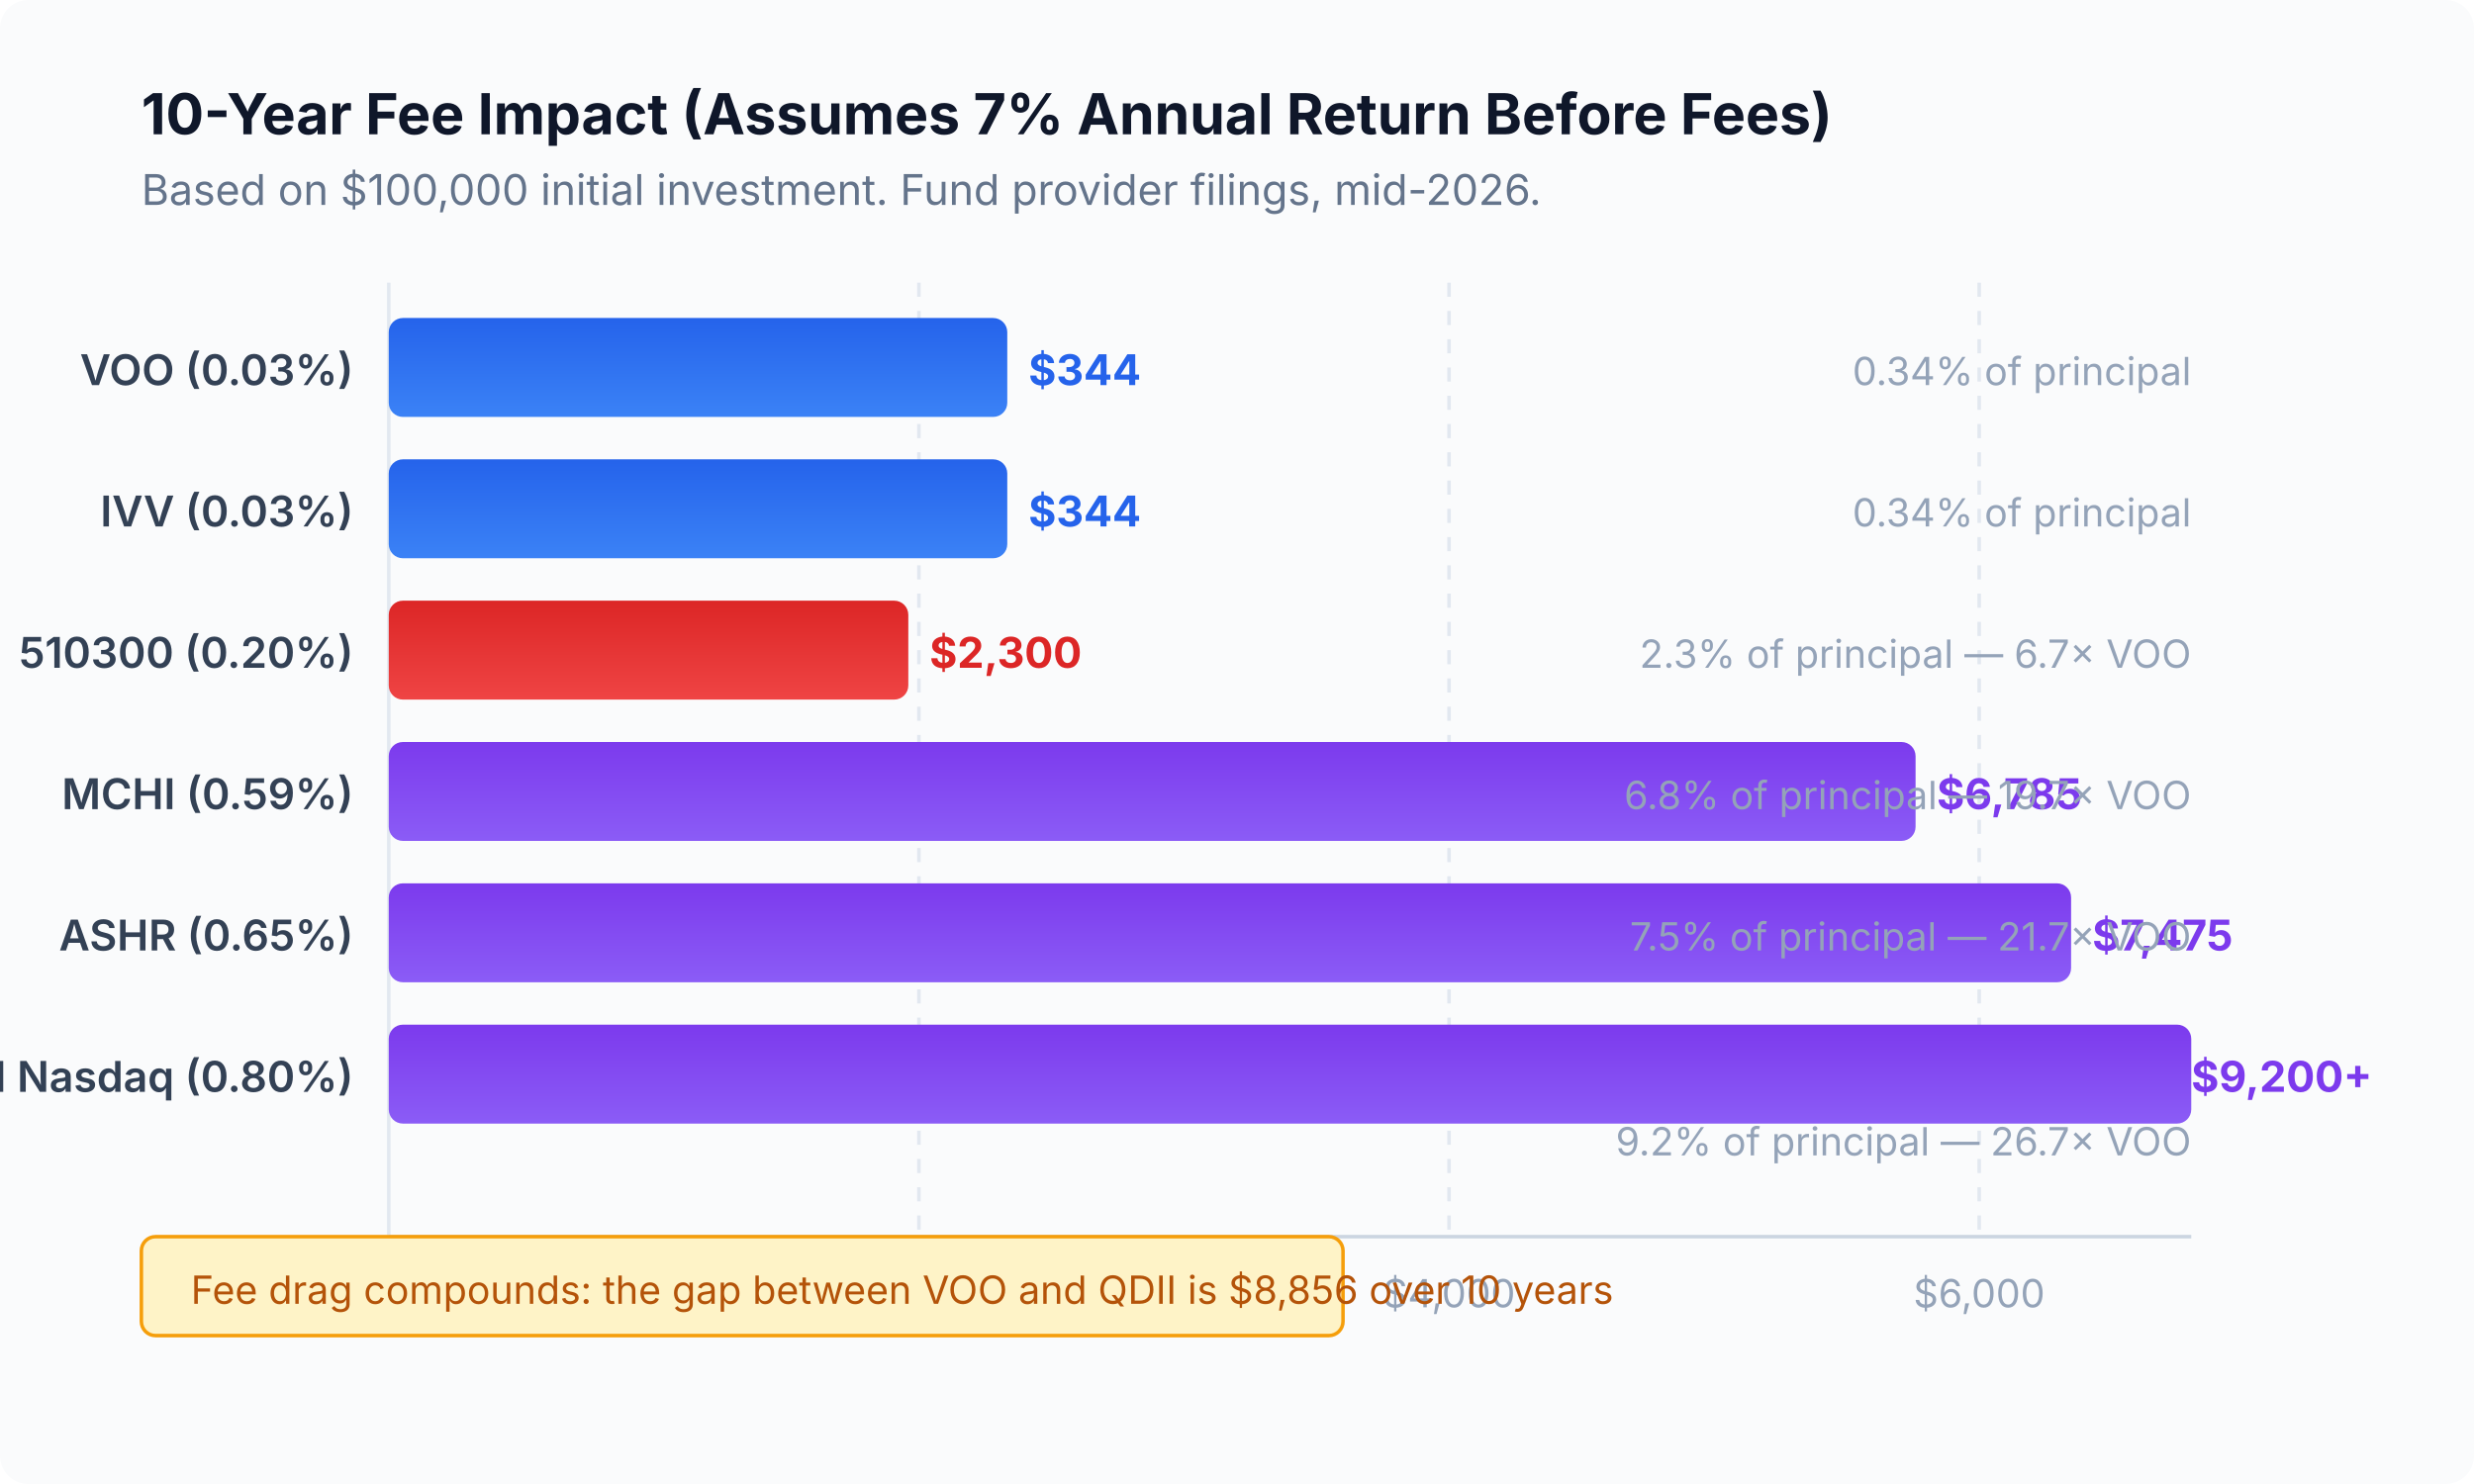
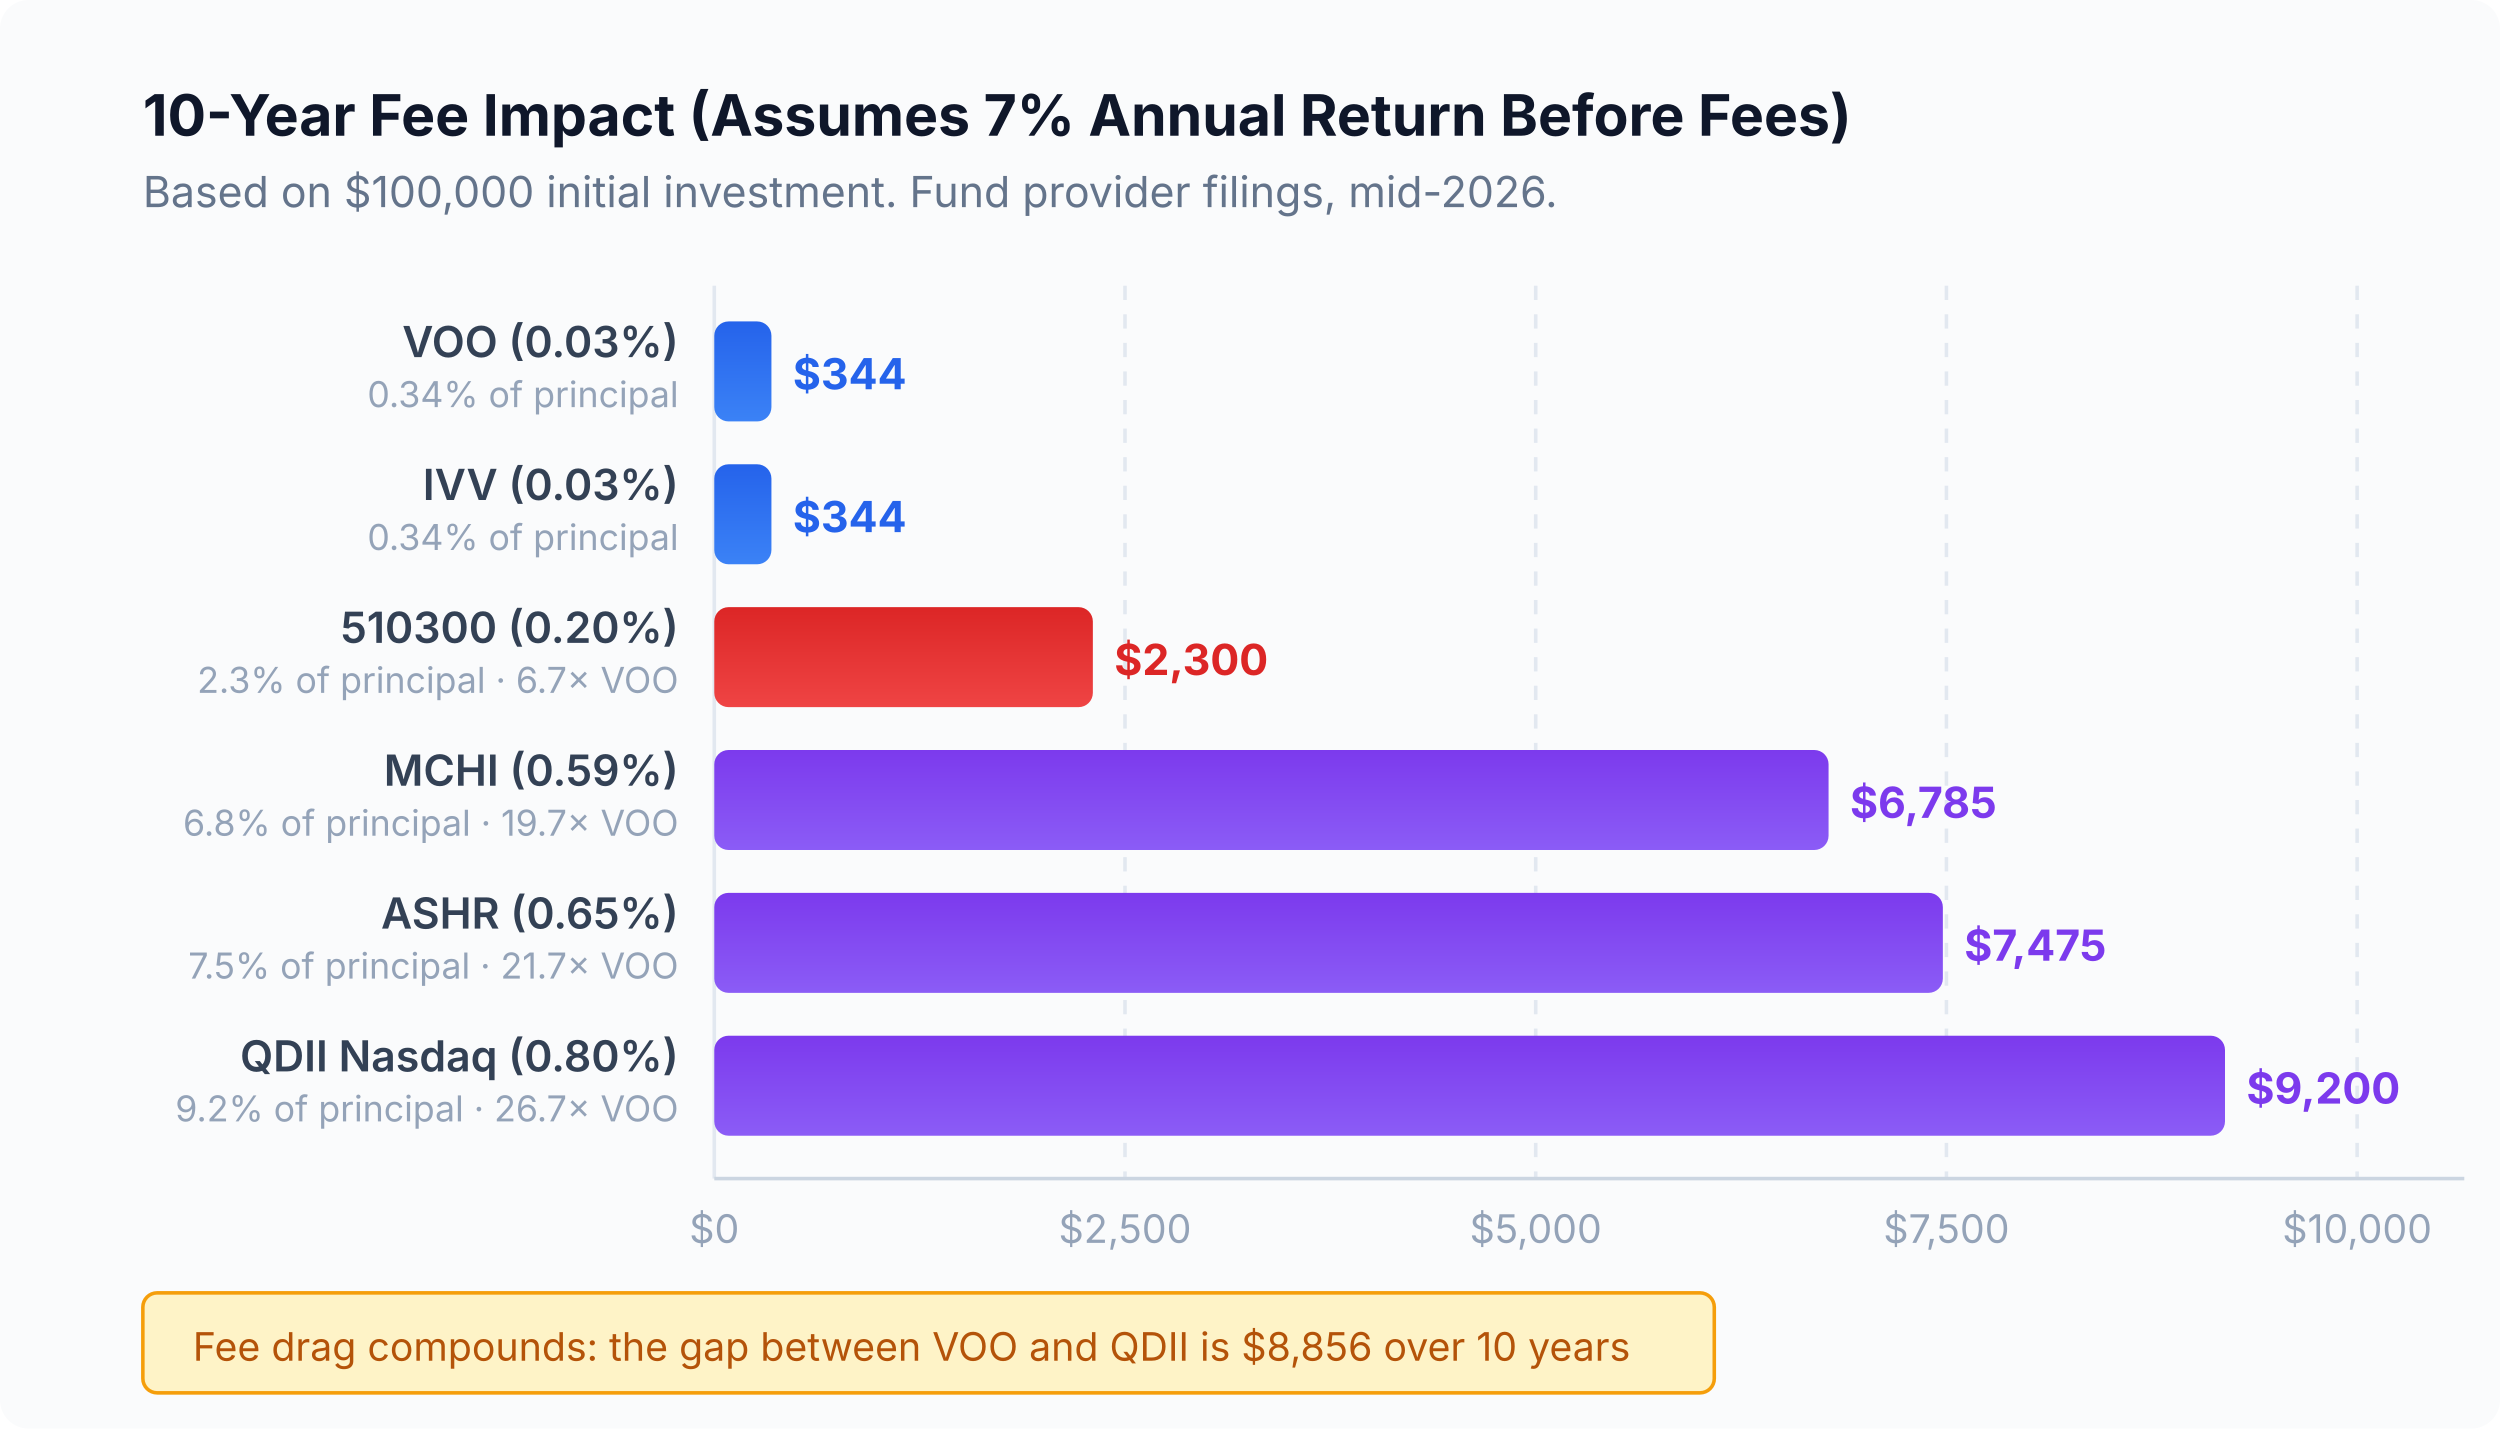
- <svg xmlns="http://www.w3.org/2000/svg" viewBox="0 0 700 420" role="img" aria-labelledby="fee-impact-title fee-impact-desc">
+ <svg xmlns="http://www.w3.org/2000/svg" viewBox="0 0 700 400" role="img" aria-labelledby="fee-impact-title fee-impact-desc">
  <defs>
    <linearGradient id="fiGradUS" x1="0" y1="0" x2="0" y2="1">
      <stop offset="0%" stop-color="#2563eb" />
      <stop offset="100%" stop-color="#3b82f6" />
    </linearGradient>
    <linearGradient id="fiGradCN" x1="0" y1="0" x2="0" y2="1">
      <stop offset="0%" stop-color="#dc2626" />
      <stop offset="100%" stop-color="#ef4444" />
    </linearGradient>
    <linearGradient id="fiGradCB" x1="0" y1="0" x2="0" y2="1">
      <stop offset="0%" stop-color="#7c3aed" />
      <stop offset="100%" stop-color="#8b5cf6" />
    </linearGradient>
  </defs>
-   <rect width="700" height="420" fill="#fafbfc" rx="8" />
+   <rect width="700" height="400" fill="#fafbfc" rx="8" />
  <text x="40" y="38" font-family="-apple-system,BlinkMacSystemFont,sans-serif" font-size="16" font-weight="700" fill="#0f172a">10-Year Fee Impact (Assumes 7% Annual Return Before Fees)</text>
  <text x="40" y="58" font-family="-apple-system,BlinkMacSystemFont,sans-serif" font-size="12" fill="#64748b">Based on $100,000 initial investment. Fund provider filings, mid-2026.</text>
-   <line x1="110" y1="80" x2="110" y2="350" stroke="#e2e8f0" stroke-width="1" />
-   <line x1="260" y1="80" x2="260" y2="350" stroke="#e2e8f0" stroke-width="1" stroke-dasharray="4,4" />
-   <line x1="410" y1="80" x2="410" y2="350" stroke="#e2e8f0" stroke-width="1" stroke-dasharray="4,4" />
-   <line x1="560" y1="80" x2="560" y2="350" stroke="#e2e8f0" stroke-width="1" stroke-dasharray="4,4" />
-   <text x="110" y="370" font-family="-apple-system,BlinkMacSystemFont,sans-serif" font-size="11" fill="#94a3b8" text-anchor="middle">$0</text>
-   <text x="260" y="370" font-family="-apple-system,BlinkMacSystemFont,sans-serif" font-size="11" fill="#94a3b8" text-anchor="middle">$2,000</text>
-   <text x="410" y="370" font-family="-apple-system,BlinkMacSystemFont,sans-serif" font-size="11" fill="#94a3b8" text-anchor="middle">$4,000</text>
-   <text x="560" y="370" font-family="-apple-system,BlinkMacSystemFont,sans-serif" font-size="11" fill="#94a3b8" text-anchor="middle">$6,000</text>
-   <line x1="110" y1="350" x2="620" y2="350" stroke="#cbd5e1" stroke-width="1" />
-   <rect x="110" y="90" width="175" height="28" rx="4" fill="url(#fiGradUS)" />
-   <text x="100" y="109" font-family="-apple-system,BlinkMacSystemFont,sans-serif" font-size="12" fill="#334155" text-anchor="end" font-weight="600">VOO (0.03%)</text>
-   <text x="291" y="109" font-family="-apple-system,BlinkMacSystemFont,sans-serif" font-size="12" fill="#2563eb" font-weight="700">$344</text>
-   <text x="620" y="109" font-family="-apple-system,BlinkMacSystemFont,sans-serif" font-size="11" fill="#94a3b8" text-anchor="end">0.34% of principal</text>
-   <rect x="110" y="130" width="175" height="28" rx="4" fill="url(#fiGradUS)" />
-   <text x="100" y="149" font-family="-apple-system,BlinkMacSystemFont,sans-serif" font-size="12" fill="#334155" text-anchor="end" font-weight="600">IVV (0.03%)</text>
-   <text x="291" y="149" font-family="-apple-system,BlinkMacSystemFont,sans-serif" font-size="12" fill="#2563eb" font-weight="700">$344</text>
-   <text x="620" y="149" font-family="-apple-system,BlinkMacSystemFont,sans-serif" font-size="11" fill="#94a3b8" text-anchor="end">0.34% of principal</text>
-   <rect x="110" y="170" width="147" height="28" rx="4" fill="url(#fiGradCN)" />
-   <text x="100" y="189" font-family="-apple-system,BlinkMacSystemFont,sans-serif" font-size="12" fill="#334155" text-anchor="end" font-weight="600">510300 (0.20%)</text>
-   <text x="263" y="189" font-family="-apple-system,BlinkMacSystemFont,sans-serif" font-size="12" fill="#dc2626" font-weight="700">$2,300</text>
-   <text x="620" y="189" font-family="-apple-system,BlinkMacSystemFont,sans-serif" font-size="11" fill="#94a3b8" text-anchor="end">2.3% of principal — 6.7× VOO</text>
-   <rect x="110" y="210" width="432" height="28" rx="4" fill="url(#fiGradCB)" />
-   <text x="100" y="229" font-family="-apple-system,BlinkMacSystemFont,sans-serif" font-size="12" fill="#334155" text-anchor="end" font-weight="600">MCHI (0.59%)</text>
-   <text x="548" y="229" font-family="-apple-system,BlinkMacSystemFont,sans-serif" font-size="12" fill="#7c3aed" font-weight="700">$6,785</text>
-   <text x="620" y="229" font-family="-apple-system,BlinkMacSystemFont,sans-serif" font-size="11" fill="#94a3b8" text-anchor="end">6.8% of principal — 19.7× VOO</text>
-   <rect x="110" y="250" width="476" height="28" rx="4" fill="url(#fiGradCB)" />
-   <text x="100" y="269" font-family="-apple-system,BlinkMacSystemFont,sans-serif" font-size="12" fill="#334155" text-anchor="end" font-weight="600">ASHR (0.65%)</text>
-   <text x="592" y="269" font-family="-apple-system,BlinkMacSystemFont,sans-serif" font-size="12" fill="#7c3aed" font-weight="700">$7,475</text>
-   <text x="620" y="269" font-family="-apple-system,BlinkMacSystemFont,sans-serif" font-size="11" fill="#94a3b8" text-anchor="end">7.5% of principal — 21.7× VOO</text>
-   <rect x="110" y="290" width="510" height="28" rx="4" fill="url(#fiGradCB)" />
-   <text x="100" y="309" font-family="-apple-system,BlinkMacSystemFont,sans-serif" font-size="12" fill="#334155" text-anchor="end" font-weight="600">QDII Nasdaq (0.80%)</text>
-   <text x="620" y="309" font-family="-apple-system,BlinkMacSystemFont,sans-serif" font-size="12" fill="#7c3aed" font-weight="700">$9,200+</text>
-   <text x="620" y="327" font-family="-apple-system,BlinkMacSystemFont,sans-serif" font-size="11" fill="#94a3b8" text-anchor="end">9.2% of principal — 26.7× VOO</text>
-   <rect x="40" y="350" width="340" height="28" rx="4" fill="#fef3c7" stroke="#f59e0b" stroke-width="1" />
-   <text x="54" y="369" font-family="-apple-system,BlinkMacSystemFont,sans-serif" font-size="11" fill="#b45309">Fee drag compounds: the gap between VOO and QDII is $8,856 over 10 years</text>
+   <line x1="200" y1="80" x2="200" y2="330" stroke="#e2e8f0" stroke-width="1" />
+   <line x1="315" y1="80" x2="315" y2="330" stroke="#e2e8f0" stroke-width="1" stroke-dasharray="4,4" />
+   <line x1="430" y1="80" x2="430" y2="330" stroke="#e2e8f0" stroke-width="1" stroke-dasharray="4,4" />
+   <line x1="545" y1="80" x2="545" y2="330" stroke="#e2e8f0" stroke-width="1" stroke-dasharray="4,4" />
+   <line x1="660" y1="80" x2="660" y2="330" stroke="#e2e8f0" stroke-width="1" stroke-dasharray="4,4" />
+   <line x1="200" y1="330" x2="690" y2="330" stroke="#cbd5e1" stroke-width="1" />
+   <text x="200" y="348" font-family="-apple-system,BlinkMacSystemFont,sans-serif" font-size="11" fill="#94a3b8" text-anchor="middle">$0</text>
+   <text x="315" y="348" font-family="-apple-system,BlinkMacSystemFont,sans-serif" font-size="11" fill="#94a3b8" text-anchor="middle">$2,500</text>
+   <text x="430" y="348" font-family="-apple-system,BlinkMacSystemFont,sans-serif" font-size="11" fill="#94a3b8" text-anchor="middle">$5,000</text>
+   <text x="545" y="348" font-family="-apple-system,BlinkMacSystemFont,sans-serif" font-size="11" fill="#94a3b8" text-anchor="middle">$7,500</text>
+   <text x="660" y="348" font-family="-apple-system,BlinkMacSystemFont,sans-serif" font-size="11" fill="#94a3b8" text-anchor="middle">$10,000</text>
+   <rect x="200" y="90" width="16" height="28" rx="4" fill="url(#fiGradUS)" />
+   <text x="190" y="100" font-family="-apple-system,BlinkMacSystemFont,sans-serif" font-size="12" fill="#334155" text-anchor="end" font-weight="600">VOO (0.03%)</text>
+   <text x="190" y="114" font-family="-apple-system,BlinkMacSystemFont,sans-serif" font-size="10" fill="#94a3b8" text-anchor="end">0.34% of principal</text>
+   <text x="222" y="109" font-family="-apple-system,BlinkMacSystemFont,sans-serif" font-size="12" fill="#2563eb" font-weight="700">$344</text>
+   <rect x="200" y="130" width="16" height="28" rx="4" fill="url(#fiGradUS)" />
+   <text x="190" y="140" font-family="-apple-system,BlinkMacSystemFont,sans-serif" font-size="12" fill="#334155" text-anchor="end" font-weight="600">IVV (0.03%)</text>
+   <text x="190" y="154" font-family="-apple-system,BlinkMacSystemFont,sans-serif" font-size="10" fill="#94a3b8" text-anchor="end">0.34% of principal</text>
+   <text x="222" y="149" font-family="-apple-system,BlinkMacSystemFont,sans-serif" font-size="12" fill="#2563eb" font-weight="700">$344</text>
+   <rect x="200" y="170" width="106" height="28" rx="4" fill="url(#fiGradCN)" />
+   <text x="190" y="180" font-family="-apple-system,BlinkMacSystemFont,sans-serif" font-size="12" fill="#334155" text-anchor="end" font-weight="600">510300 (0.20%)</text>
+   <text x="190" y="194" font-family="-apple-system,BlinkMacSystemFont,sans-serif" font-size="10" fill="#94a3b8" text-anchor="end">2.3% of principal · 6.7× VOO</text>
+   <text x="312" y="189" font-family="-apple-system,BlinkMacSystemFont,sans-serif" font-size="12" fill="#dc2626" font-weight="700">$2,300</text>
+   <rect x="200" y="210" width="312" height="28" rx="4" fill="url(#fiGradCB)" />
+   <text x="190" y="220" font-family="-apple-system,BlinkMacSystemFont,sans-serif" font-size="12" fill="#334155" text-anchor="end" font-weight="600">MCHI (0.59%)</text>
+   <text x="190" y="234" font-family="-apple-system,BlinkMacSystemFont,sans-serif" font-size="10" fill="#94a3b8" text-anchor="end">6.8% of principal · 19.7× VOO</text>
+   <text x="518" y="229" font-family="-apple-system,BlinkMacSystemFont,sans-serif" font-size="12" fill="#7c3aed" font-weight="700">$6,785</text>
+   <rect x="200" y="250" width="344" height="28" rx="4" fill="url(#fiGradCB)" />
+   <text x="190" y="260" font-family="-apple-system,BlinkMacSystemFont,sans-serif" font-size="12" fill="#334155" text-anchor="end" font-weight="600">ASHR (0.65%)</text>
+   <text x="190" y="274" font-family="-apple-system,BlinkMacSystemFont,sans-serif" font-size="10" fill="#94a3b8" text-anchor="end">7.5% of principal · 21.7× VOO</text>
+   <text x="550" y="269" font-family="-apple-system,BlinkMacSystemFont,sans-serif" font-size="12" fill="#7c3aed" font-weight="700">$7,475</text>
+   <rect x="200" y="290" width="423" height="28" rx="4" fill="url(#fiGradCB)" />
+   <text x="190" y="300" font-family="-apple-system,BlinkMacSystemFont,sans-serif" font-size="12" fill="#334155" text-anchor="end" font-weight="600">QDII Nasdaq (0.80%)</text>
+   <text x="190" y="314" font-family="-apple-system,BlinkMacSystemFont,sans-serif" font-size="10" fill="#94a3b8" text-anchor="end">9.2% of principal · 26.7× VOO</text>
+   <text x="629" y="309" font-family="-apple-system,BlinkMacSystemFont,sans-serif" font-size="12" fill="#7c3aed" font-weight="700">$9,200</text>
+   <rect x="40" y="362" width="440" height="28" rx="4" fill="#fef3c7" stroke="#f59e0b" stroke-width="1" />
+   <text x="54" y="381" font-family="-apple-system,BlinkMacSystemFont,sans-serif" font-size="11" fill="#b45309">Fee drag compounds: the gap between VOO and QDII is $8,856 over 10 years</text>
</svg>
